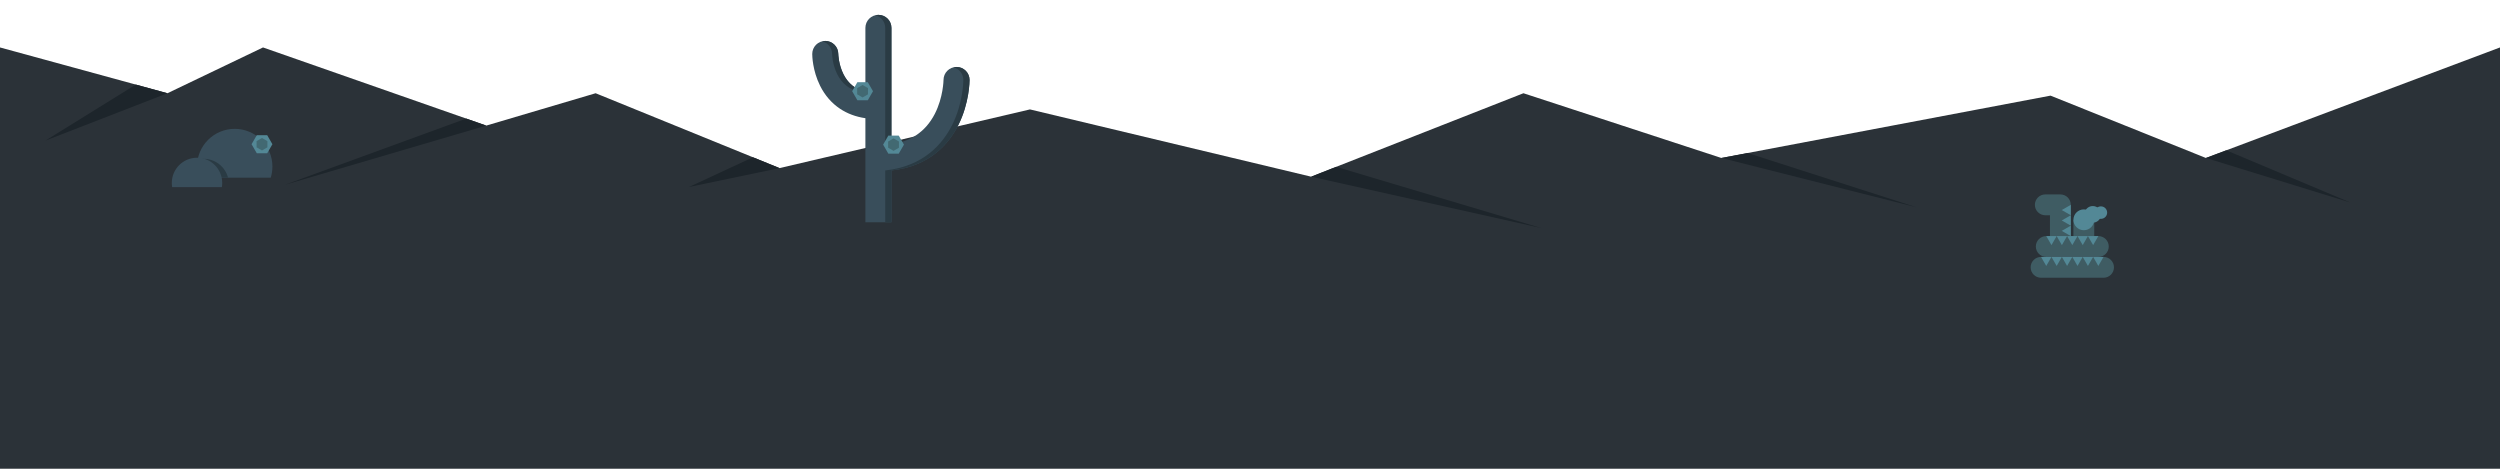
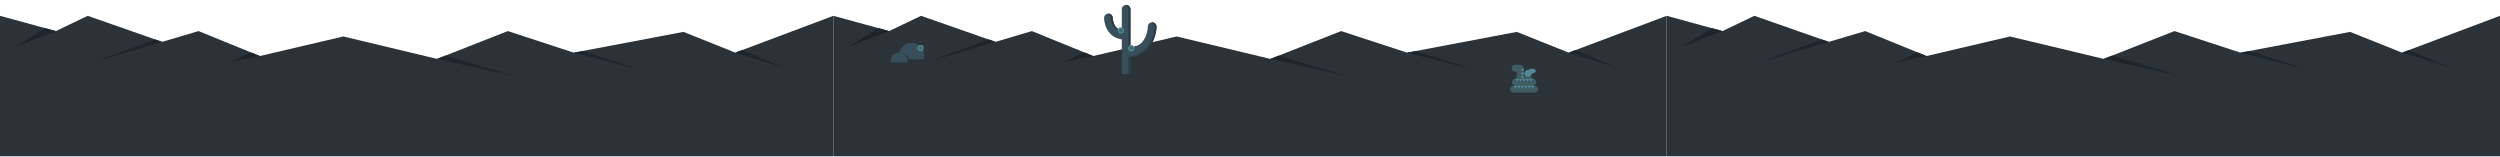
- <svg xmlns="http://www.w3.org/2000/svg" version="1.1" x="0px" y="0px" viewBox="0 0 4800 900" enable-background="new 0 0 4800 900" xml:space="preserve">
+ <svg xmlns="http://www.w3.org/2000/svg" version="1.1" x="0px" y="0px" viewBox="0 0 14400 900" enable-background="new 0 0 14400 900" xml:space="preserve">
  <g id="Layer_5">
+     <g>
+       <polygon fill="#2B3238" points="4800,91.095 5121.5,179.017 5305,91.095 5733.655,241.135 5943.613,179.017 6296.729,322.755     6777.517,210.076 7317.338,339.214 7725,179.017 8105,303.306 8737,183.617 9035.32,303.306 9600,91.095 9600,900 4800,900   " />
+       <polygon fill="#1D252B" points="5121.5,179.017 4887,270.077 5060.732,162.399   " />
+       <polygon fill="#1D252B" points="5733.655,241.135 5347,354.792 5695.147,227.656   " />
+       <polygon fill="#1D252B" points="6296.729,322.755 6122.711,359.077 6245.641,301.959   " />
+       <polygon fill="#1D252B" points="7317.338,339.214 7760,438.077 7365.479,320.296   " />
+       <polygon fill="#1D252B" points="8105,303.306 8480,398.077 8155.373,293.766   " />
+       <polygon fill="#1D252B" points="9035.32,303.306 9313.283,389.077 9074.446,288.602   " />
+     </g>
+     <g>
+       <polygon fill="#2B3238" points="9600,91.095 9921.5,179.017 10105,91.095 10533.655,241.135 10743.613,179.017 11096.729,322.755     11577.517,210.076 12117.339,339.214 12525,179.017 12905,303.306 13537,183.617 13835.32,303.306 14400,91.095 14400,900     9600,900   " />
+       <polygon fill="#1D252B" points="9921.5,179.017 9687,270.077 9860.732,162.399   " />
+       <polygon fill="#1D252B" points="10533.655,241.135 10147,354.792 10495.147,227.656   " />
+       <polygon fill="#1D252B" points="11096.729,322.755 10922.712,359.077 11045.641,301.959   " />
+       <polygon fill="#1D252B" points="12117.339,339.214 12560,438.077 12165.479,320.296   " />
+       <polygon fill="#1D252B" points="12905,303.306 13280,398.077 12955.373,293.766   " />
+       <polygon fill="#1D252B" points="13835.32,303.306 14113.283,389.077 13874.446,288.602   " />
+     </g>
    <g>
      <polygon fill="#2B3238" points="0,91.095 321.5,179.017 505,91.095 933.655,241.135 1143.613,179.017 1496.729,322.755     1977.517,210.076 2517.338,339.214 2925,179.017 3305,303.306 3937,183.617 4235.321,303.306 4800,91.095 4800,900 0,900   " />
      <polygon fill="#1D252B" points="321.5,179.017 87,270.077 260.732,162.399   " />
      <polygon fill="#1D252B" points="933.655,241.135 547,354.792 895.147,227.656   " />
      <polygon fill="#1D252B" points="1496.729,322.755 1322.711,359.077 1445.641,301.959   " />
      <polygon fill="#1D252B" points="2517.338,339.214 2960,438.077 2565.479,320.296   " />
      <polygon fill="#1D252B" points="3305,303.306 3680,398.077 3355.373,293.766   " />
      <polygon fill="#1D252B" points="4235.321,303.306 4513.283,389.077 4274.446,288.602   " />
    </g>
  </g>
  <g id="Layer_3">
</g>
  <g id="Layer_2">
</g>
  <g id="Layer_1">
</g>
  <g id="measurement_x5F_tools">
    <g id="no_x5F_snake_1_">
      <g>
-         <path fill="#3F5C63" d="M3955.916,373.282L3955.916,373.282h-28.945c-11.046,0-20,8.954-20,20s8.954,20,20,20h8.945v40h40v-60     C3975.916,382.237,3966.962,373.282,3955.916,373.282z" />
+         <path fill="#3F5C63" d="M8755.916,373.282L8755.916,373.282h-28.945c-11.046,0-20,8.954-20,20s8.954,20,20,20h8.945v40h40v-60     C8775.916,382.237,8766.962,373.282,8755.916,373.282z" />
        <g>
-           <polygon fill="#538896" points="3975.916,413.282 3958.596,403.282 3975.916,393.282     " />
-           <polygon fill="#538896" points="3975.916,433.282 3958.596,423.282 3975.916,413.282     " />
-           <polygon fill="#538896" points="3975.916,453.282 3958.596,443.282 3975.916,433.282     " />
+           <polygon fill="#538896" points="8775.916,413.282 8758.596,403.282 8775.916,393.282     " />
+           <polygon fill="#538896" points="8775.916,433.282 8758.596,423.282 8775.916,413.282     " />
+           <polygon fill="#538896" points="8775.916,453.282 8758.596,443.282 8775.916,433.282     " />
        </g>
      </g>
-       <line x1="4000.963" y1="422.023" x2="4000.963" y2="460.119" />
-       <rect x="3980.963" y="422.024" fill="#3F5C63" width="40" height="31.259" />
+       <line x1="8800.963" y1="422.023" x2="8800.963" y2="460.119" />
+       <rect x="8780.963" y="422.024" fill="#3F5C63" width="40" height="31.259" />
      <g>
-         <path fill="#3F5C63" d="M4028.813,493.282h-100c-11.046,0-20-8.954-20-20s8.954-20,20-20h100c11.046,0,20,8.954,20,20     S4039.859,493.282,4028.813,493.282z" />
-         <polygon fill="#538896" points="3948.813,453.282 3938.813,470.603 3928.813,453.282    " />
-         <polygon fill="#538896" points="3968.813,453.282 3958.813,470.603 3948.813,453.282    " />
-         <polygon fill="#538896" points="3988.813,453.282 3978.813,470.603 3968.813,453.282    " />
-         <polygon fill="#538896" points="4008.813,453.282 3998.813,470.603 3988.813,453.282    " />
-         <polygon fill="#538896" points="4028.813,453.282 4018.813,470.603 4008.813,453.282    " />
+         <path fill="#3F5C63" d="M8828.813,493.282h-100c-11.046,0-20-8.954-20-20s8.954-20,20-20h100c11.046,0,20,8.954,20,20     S8839.859,493.282,8828.813,493.282z" />
+         <polygon fill="#538896" points="8748.813,453.282 8738.813,470.603 8728.813,453.282    " />
+         <polygon fill="#538896" points="8768.813,453.282 8758.813,470.603 8748.813,453.282    " />
+         <polygon fill="#538896" points="8788.813,453.282 8778.813,470.603 8768.813,453.282    " />
+         <polygon fill="#538896" points="8808.813,453.282 8798.813,470.603 8788.813,453.282    " />
+         <polygon fill="#538896" points="8828.813,453.282 8818.813,470.603 8808.813,453.282    " />
      </g>
      <g>
-         <path fill="#3F5C63" d="M4038.813,533.282h-120c-11.046,0-20-8.954-20-20c0-11.046,8.954-20,20-20h120c11.046,0,20,8.954,20,20     C4058.813,524.328,4049.859,533.282,4038.813,533.282z" />
-         <polygon fill="#538896" points="3958.813,493.282 3948.813,510.603 3938.813,493.282    " />
-         <polygon fill="#538896" points="3938.813,493.282 3928.813,510.603 3918.813,493.282    " />
-         <polygon fill="#538896" points="3978.813,493.282 3968.813,510.603 3958.813,493.282    " />
-         <polygon fill="#538896" points="3998.813,493.282 3988.813,510.603 3978.813,493.282    " />
-         <polygon fill="#538896" points="4018.813,493.282 4008.813,510.603 3998.813,493.282    " />
-         <polygon fill="#538896" points="4038.813,493.282 4028.813,510.603 4018.813,493.282    " />
+         <path fill="#3F5C63" d="M8838.813,533.282h-120c-11.046,0-20-8.954-20-20c0-11.046,8.954-20,20-20h120c11.046,0,20,8.954,20,20     C8858.813,524.328,8849.859,533.282,8838.813,533.282z" />
+         <polygon fill="#538896" points="8758.813,493.282 8748.813,510.603 8738.813,493.282    " />
+         <polygon fill="#538896" points="8738.813,493.282 8728.813,510.603 8718.813,493.282    " />
+         <polygon fill="#538896" points="8778.813,493.282 8768.813,510.603 8758.813,493.282    " />
+         <polygon fill="#538896" points="8798.813,493.282 8788.813,510.603 8778.813,493.282    " />
+         <polygon fill="#538896" points="8818.813,493.282 8808.813,510.603 8798.813,493.282    " />
+         <polygon fill="#538896" points="8838.813,493.282 8828.813,510.603 8818.813,493.282    " />
      </g>
      <g>
-         <circle fill="#538896" cx="4018.108" cy="411.597" r="15.998" />
-         <circle fill="#538896" cx="4033.733" cy="408.21" r="11.999" />
-         <circle fill="#538896" cx="4000.963" cy="422.023" r="19.998" />
+         <circle fill="#538896" cx="8818.107" cy="411.597" r="15.998" />
+         <circle fill="#538896" cx="8833.732" cy="408.21" r="11.999" />
+         <circle fill="#538896" cx="8800.963" cy="422.023" r="19.998" />
      </g>
    </g>
    <g id="peter_19_">
      <g>
-         <path fill="#394E5B" d="M519.844,341.068c2.07-6.734,3.189-13.883,3.189-21.296c0-39.978-32.409-72.386-72.386-72.386     s-72.386,32.408-72.386,72.386c0,7.412,1.119,14.562,3.189,21.296H519.844z" />
-         <path fill="#2A3B44" d="M391.005,304.937c-3.583,0-7.071,0.401-10.433,1.14c-0.85,4.437-1.311,9.011-1.311,13.696     c0,7.412,1.119,14.562,3.189,21.296h55.372C432.396,320.28,413.494,304.937,391.005,304.937z" />
-         <path fill="#394E5B" d="M425.976,359.234c0.434-2.606,0.671-5.278,0.671-8.007c0-26.723-21.663-48.386-48.386-48.386     c-26.723,0-48.386,21.663-48.386,48.386c0,2.729,0.237,5.401,0.671,8.007H425.976z" />
+         <path fill="#394E5B" d="M5319.844,341.068c2.07-6.734,3.189-13.883,3.189-21.296c0-39.978-32.409-72.386-72.386-72.386     s-72.386,32.408-72.386,72.386c0,7.412,1.119,14.562,3.189,21.296H5319.844z" />
+         <path fill="#2A3B44" d="M5191.005,304.937c-3.583,0-7.071,0.401-10.433,1.14c-0.85,4.437-1.311,9.011-1.311,13.696     c0,7.412,1.119,14.562,3.189,21.296h55.372C5232.396,320.28,5213.494,304.937,5191.005,304.937z" />
+         <path fill="#394E5B" d="M5225.976,359.234c0.434-2.606,0.671-5.278,0.671-8.007c0-26.723-21.663-48.386-48.386-48.386     c-26.723,0-48.386,21.663-48.386,48.386c0,2.729,0.237,5.401,0.671,8.007H5225.976z" />
      </g>
-       <polygon fill="#538896" points="493.033,294.228 483.033,276.907 493.033,259.587 513.033,259.587 523.033,276.907     513.033,294.228   " />
-       <polygon fill="#426972" points="513.412,282.899 503.033,288.891 492.655,282.899 492.655,270.915 503.033,264.923     513.412,270.915   " />
+       <polygon fill="#538896" points="5293.033,294.228 5283.033,276.907 5293.033,259.587 5313.033,259.587 5323.033,276.907     5313.033,294.228   " />
+       <polygon fill="#426972" points="5313.412,282.899 5303.033,288.891 5292.655,282.899 5292.655,270.915 5303.033,264.923     5313.412,270.915   " />
    </g>
    <g id="peter_18_">
      <g>
-         <path fill="#394E5B" d="M1836.554,128.561c-13.807,0-25,11.147-25,24.955c-0.002,0.331-0.433,33.471-16.807,65.28     c-8.991,17.47-21.13,31.283-36.078,41.057c-13.245,8.66-29.03,14.34-47.115,16.999V53.532c0-13.807-11.193-25-25-25     s-25,11.193-25,25v122.573c-19.33-4.637-33.237-15.768-42.193-33.68c-9.437-18.873-9.86-38.628-9.86-38.819     c0-13.808-11.192-25-25-25s-25,11.192-25,25c0,3.163,0.425,31.751,15.14,61.181c9.228,18.455,22.073,33.258,38.181,43.995     c14.086,9.391,30.42,15.459,48.733,18.172v199.827h50v-99.498c73.413-7.999,110.321-50.917,128.61-87.496     c21.146-42.293,21.39-84.408,21.39-86.181C1861.554,139.799,1850.361,128.561,1836.554,128.561z" />
+         <path fill="#394E5B" d="M6636.554,128.561c-13.807,0-25,11.147-25,24.955c-0.002,0.331-0.433,33.471-16.807,65.28     c-8.991,17.47-21.13,31.283-36.078,41.057c-13.245,8.66-29.03,14.34-47.115,16.999V53.532c0-13.807-11.193-25-25-25     s-25,11.193-25,25v122.573c-19.33-4.637-33.237-15.768-42.193-33.68c-9.437-18.873-9.86-38.628-9.86-38.819     c0-13.808-11.192-25-25-25s-25,11.192-25,25c0,3.163,0.425,31.751,15.14,61.181c9.228,18.455,22.073,33.258,38.181,43.995     c14.086,9.391,30.42,15.459,48.733,18.172v199.827h50v-99.498c73.413-7.999,110.321-50.917,128.61-87.496     c21.146-42.293,21.39-84.408,21.39-86.181C6661.554,139.799,6650.361,128.561,6636.554,128.561z" />
        <g>
-           <path fill="#2A3B44" d="M1699.623,53.532v223.321c4.098-0.603,8.071-1.368,11.93-2.281V53.532c0-13.807-11.193-25-25-25      c-2.056,0-4.053,0.254-5.965,0.722C1691.514,31.93,1699.623,41.782,1699.623,53.532z" />
-           <path fill="#2A3B44" d="M1836.554,128.561c-2.061,0-4.061,0.253-5.977,0.722c10.932,2.681,19.046,12.569,19.046,24.323      c0,1.772-0.243,43.888-21.39,86.181c-18.29,36.58-55.198,79.497-128.61,87.496v99.498h11.93v-99.498      c73.413-7.999,110.321-50.917,128.61-87.496c21.146-42.293,21.39-84.408,21.39-86.181      C1861.554,139.799,1850.361,128.561,1836.554,128.561z" />
-           <path fill="#2A3B44" d="M1597.57,103.606c0,0.191,0.424,19.946,9.86,38.819c8.956,17.912,22.864,29.043,42.193,33.68v-4.013      c-13.249-5.855-23.272-15.686-30.263-29.667c-9.437-18.873-9.86-38.628-9.86-38.819c0-13.808-11.192-25-25-25      c-2.056,0-4.053,0.254-5.965,0.722C1589.461,82.003,1597.57,91.855,1597.57,103.606z" />
+           <path fill="#2A3B44" d="M6499.624,53.532v223.321c4.098-0.603,8.071-1.368,11.93-2.281V53.532c0-13.807-11.193-25-25-25      c-2.056,0-4.053,0.254-5.965,0.722C6491.514,31.93,6499.624,41.782,6499.624,53.532z" />
+           <path fill="#2A3B44" d="M6636.554,128.561c-2.061,0-4.061,0.253-5.977,0.722c10.932,2.681,19.046,12.569,19.046,24.323      c0,1.772-0.243,43.888-21.39,86.181c-18.29,36.58-55.198,79.497-128.61,87.496v99.498h11.93v-99.498      c73.413-7.999,110.321-50.917,128.61-87.496c21.146-42.293,21.39-84.408,21.39-86.181      C6661.554,139.799,6650.361,128.561,6636.554,128.561z" />
+           <path fill="#2A3B44" d="M6397.57,103.606c0,0.191,0.424,19.946,9.86,38.819c8.956,17.912,22.864,29.043,42.193,33.68v-4.013      c-13.249-5.855-23.272-15.686-30.263-29.667c-9.437-18.873-9.86-38.628-9.86-38.819c0-13.808-11.192-25-25-25      c-2.056,0-4.053,0.254-5.965,0.722C6389.461,82.003,6397.57,91.855,6397.57,103.606z" />
        </g>
      </g>
      <g>
-         <polygon fill="#538896" points="1646.156,192.463 1636.156,175.143 1646.156,157.822 1666.156,157.822 1676.156,175.143      1666.156,192.463    " />
-         <polygon fill="#426972" points="1666.535,181.135 1656.156,187.127 1645.778,181.135 1645.778,169.151 1656.156,163.159      1666.535,169.151    " />
+         <polygon fill="#538896" points="6446.156,192.463 6436.156,175.143 6446.156,157.822 6466.156,157.822 6476.156,175.143      6466.156,192.463    " />
+         <polygon fill="#426972" points="6466.535,181.135 6456.156,187.127 6445.777,181.135 6445.777,169.151 6456.156,163.159      6466.535,169.151    " />
      </g>
      <g>
-         <polygon fill="#538896" points="1705.588,294.992 1695.588,277.671 1705.588,260.351 1725.588,260.351 1735.588,277.671      1725.588,294.992    " />
-         <polygon fill="#426972" points="1725.967,283.663 1715.588,289.655 1705.21,283.663 1705.21,271.679 1715.588,265.687      1725.967,271.679    " />
+         <polygon fill="#538896" points="6505.588,294.992 6495.588,277.671 6505.588,260.351 6525.588,260.351 6535.588,277.671      6525.588,294.992    " />
+         <polygon fill="#426972" points="6525.967,283.663 6515.588,289.655 6505.209,283.663 6505.209,271.679 6515.588,265.687      6525.967,271.679    " />
      </g>
    </g>
  </g>
</svg>
